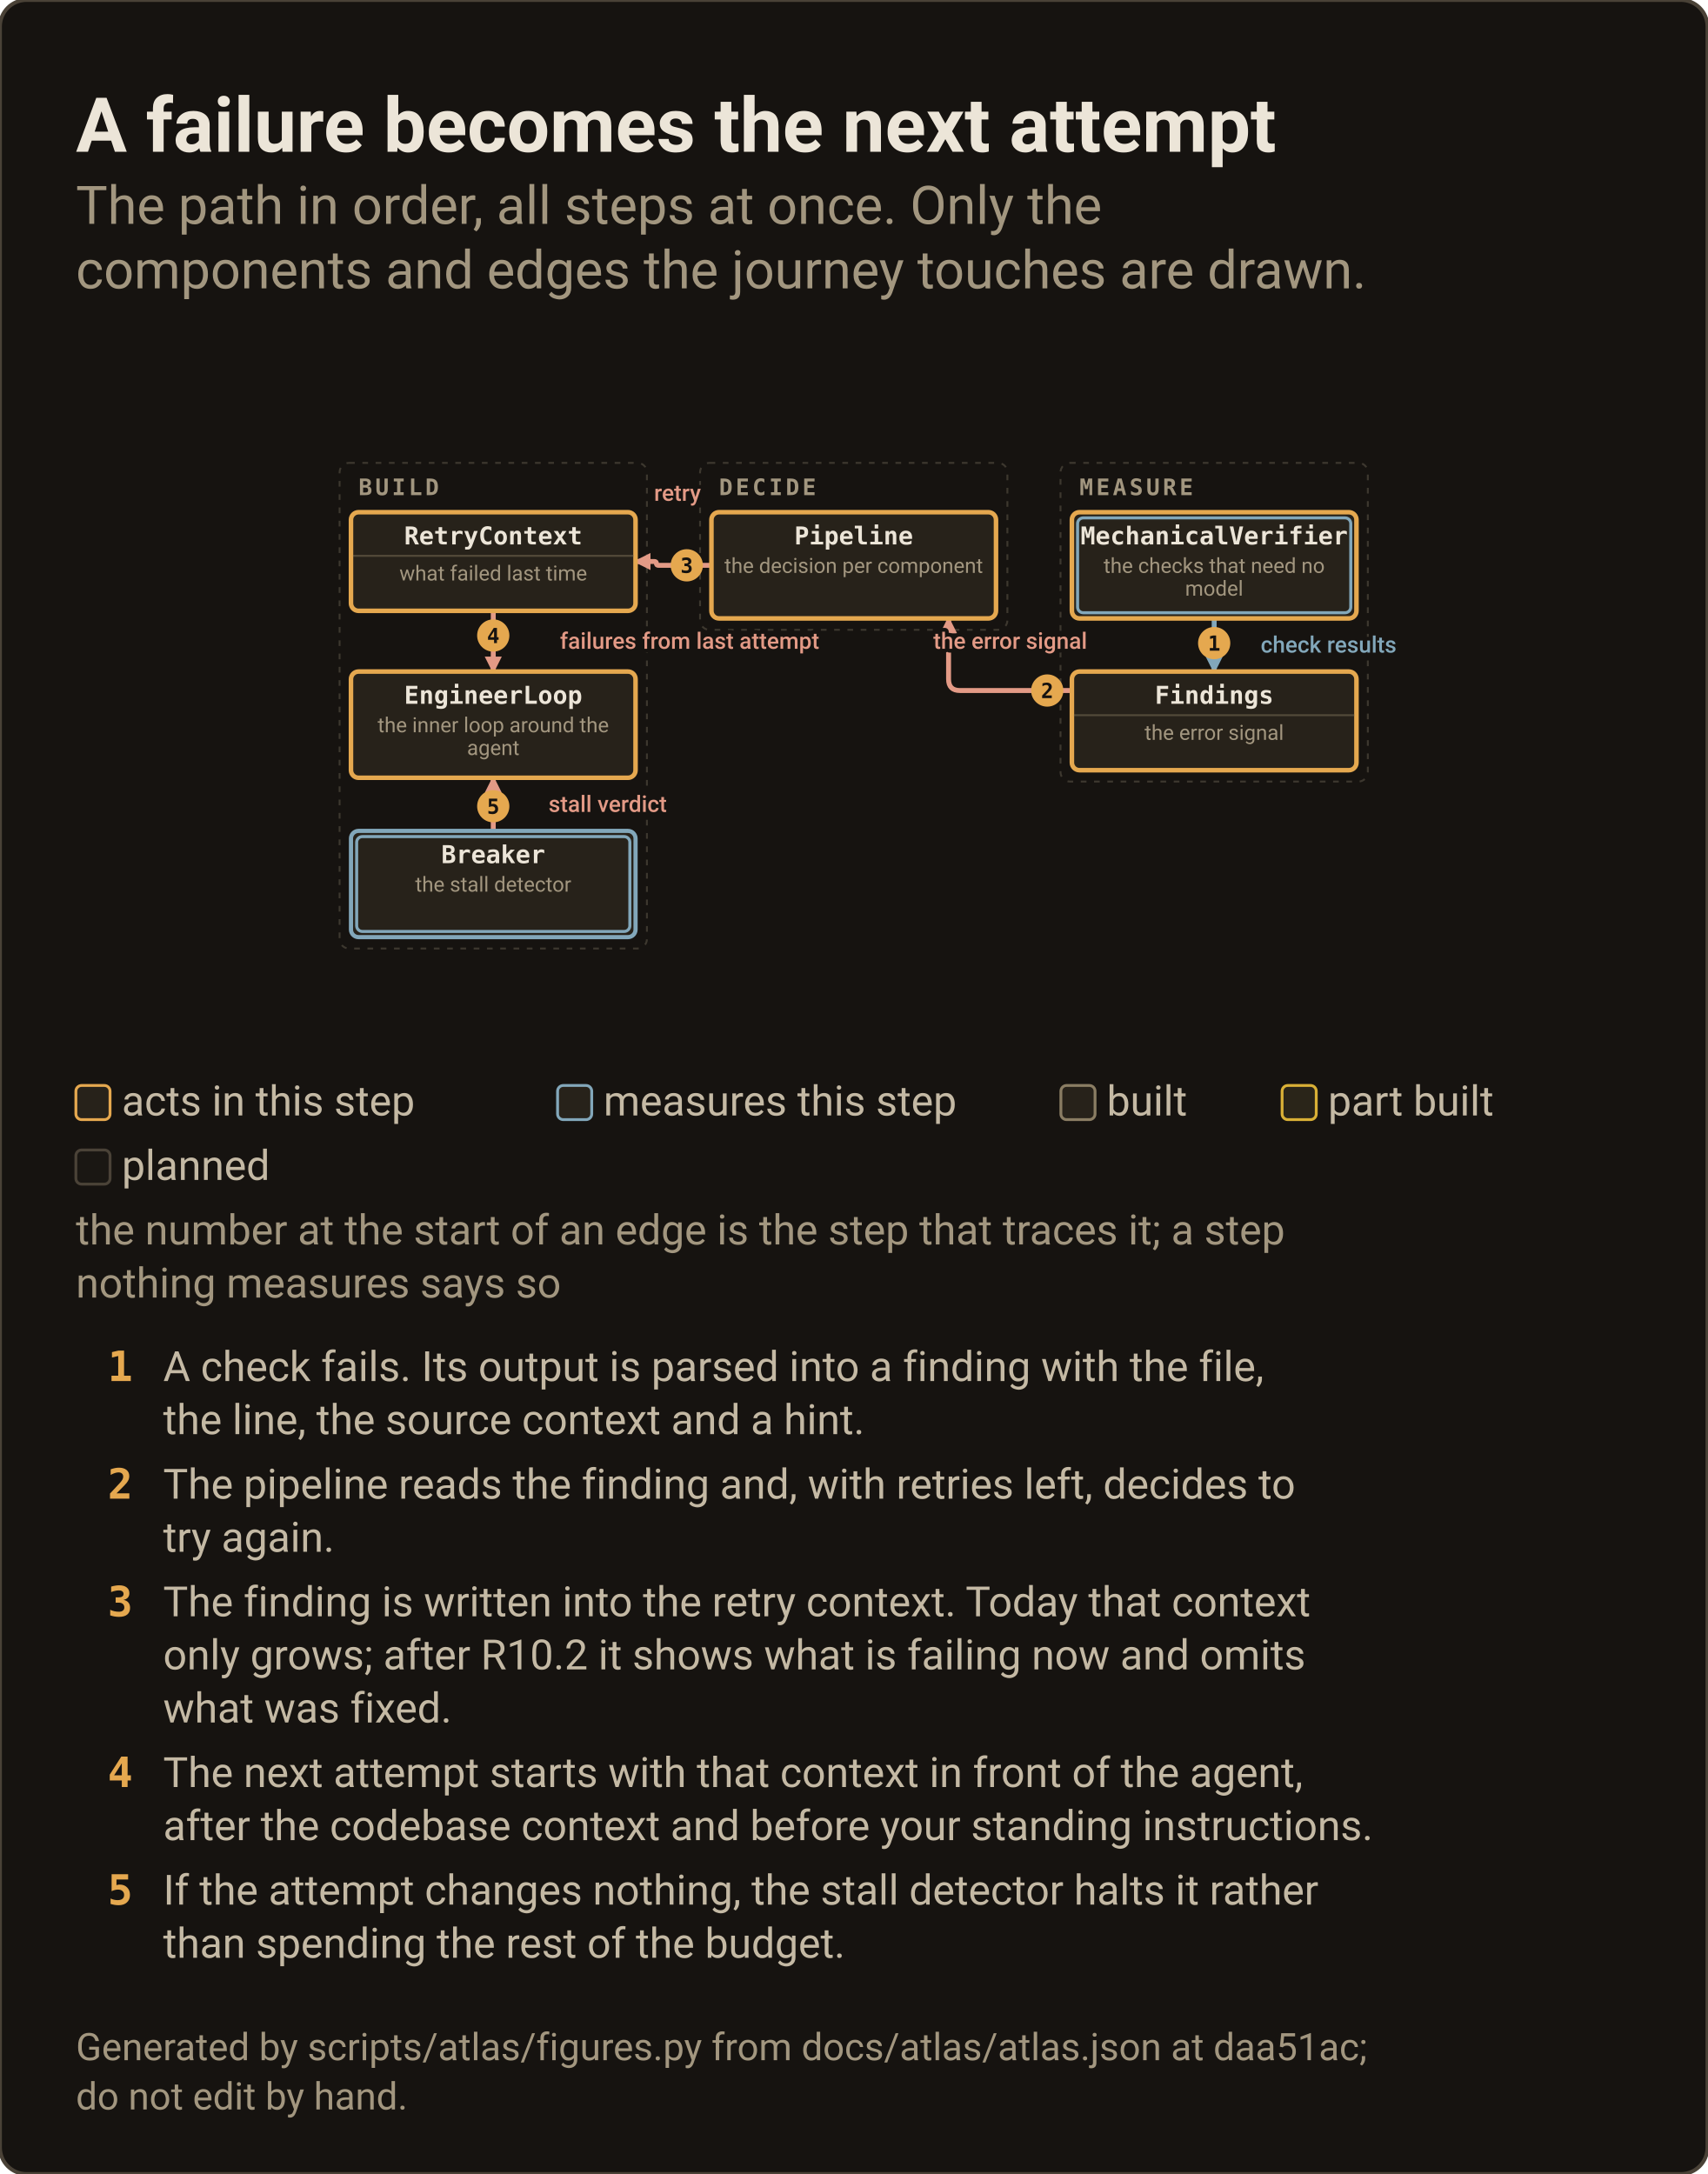
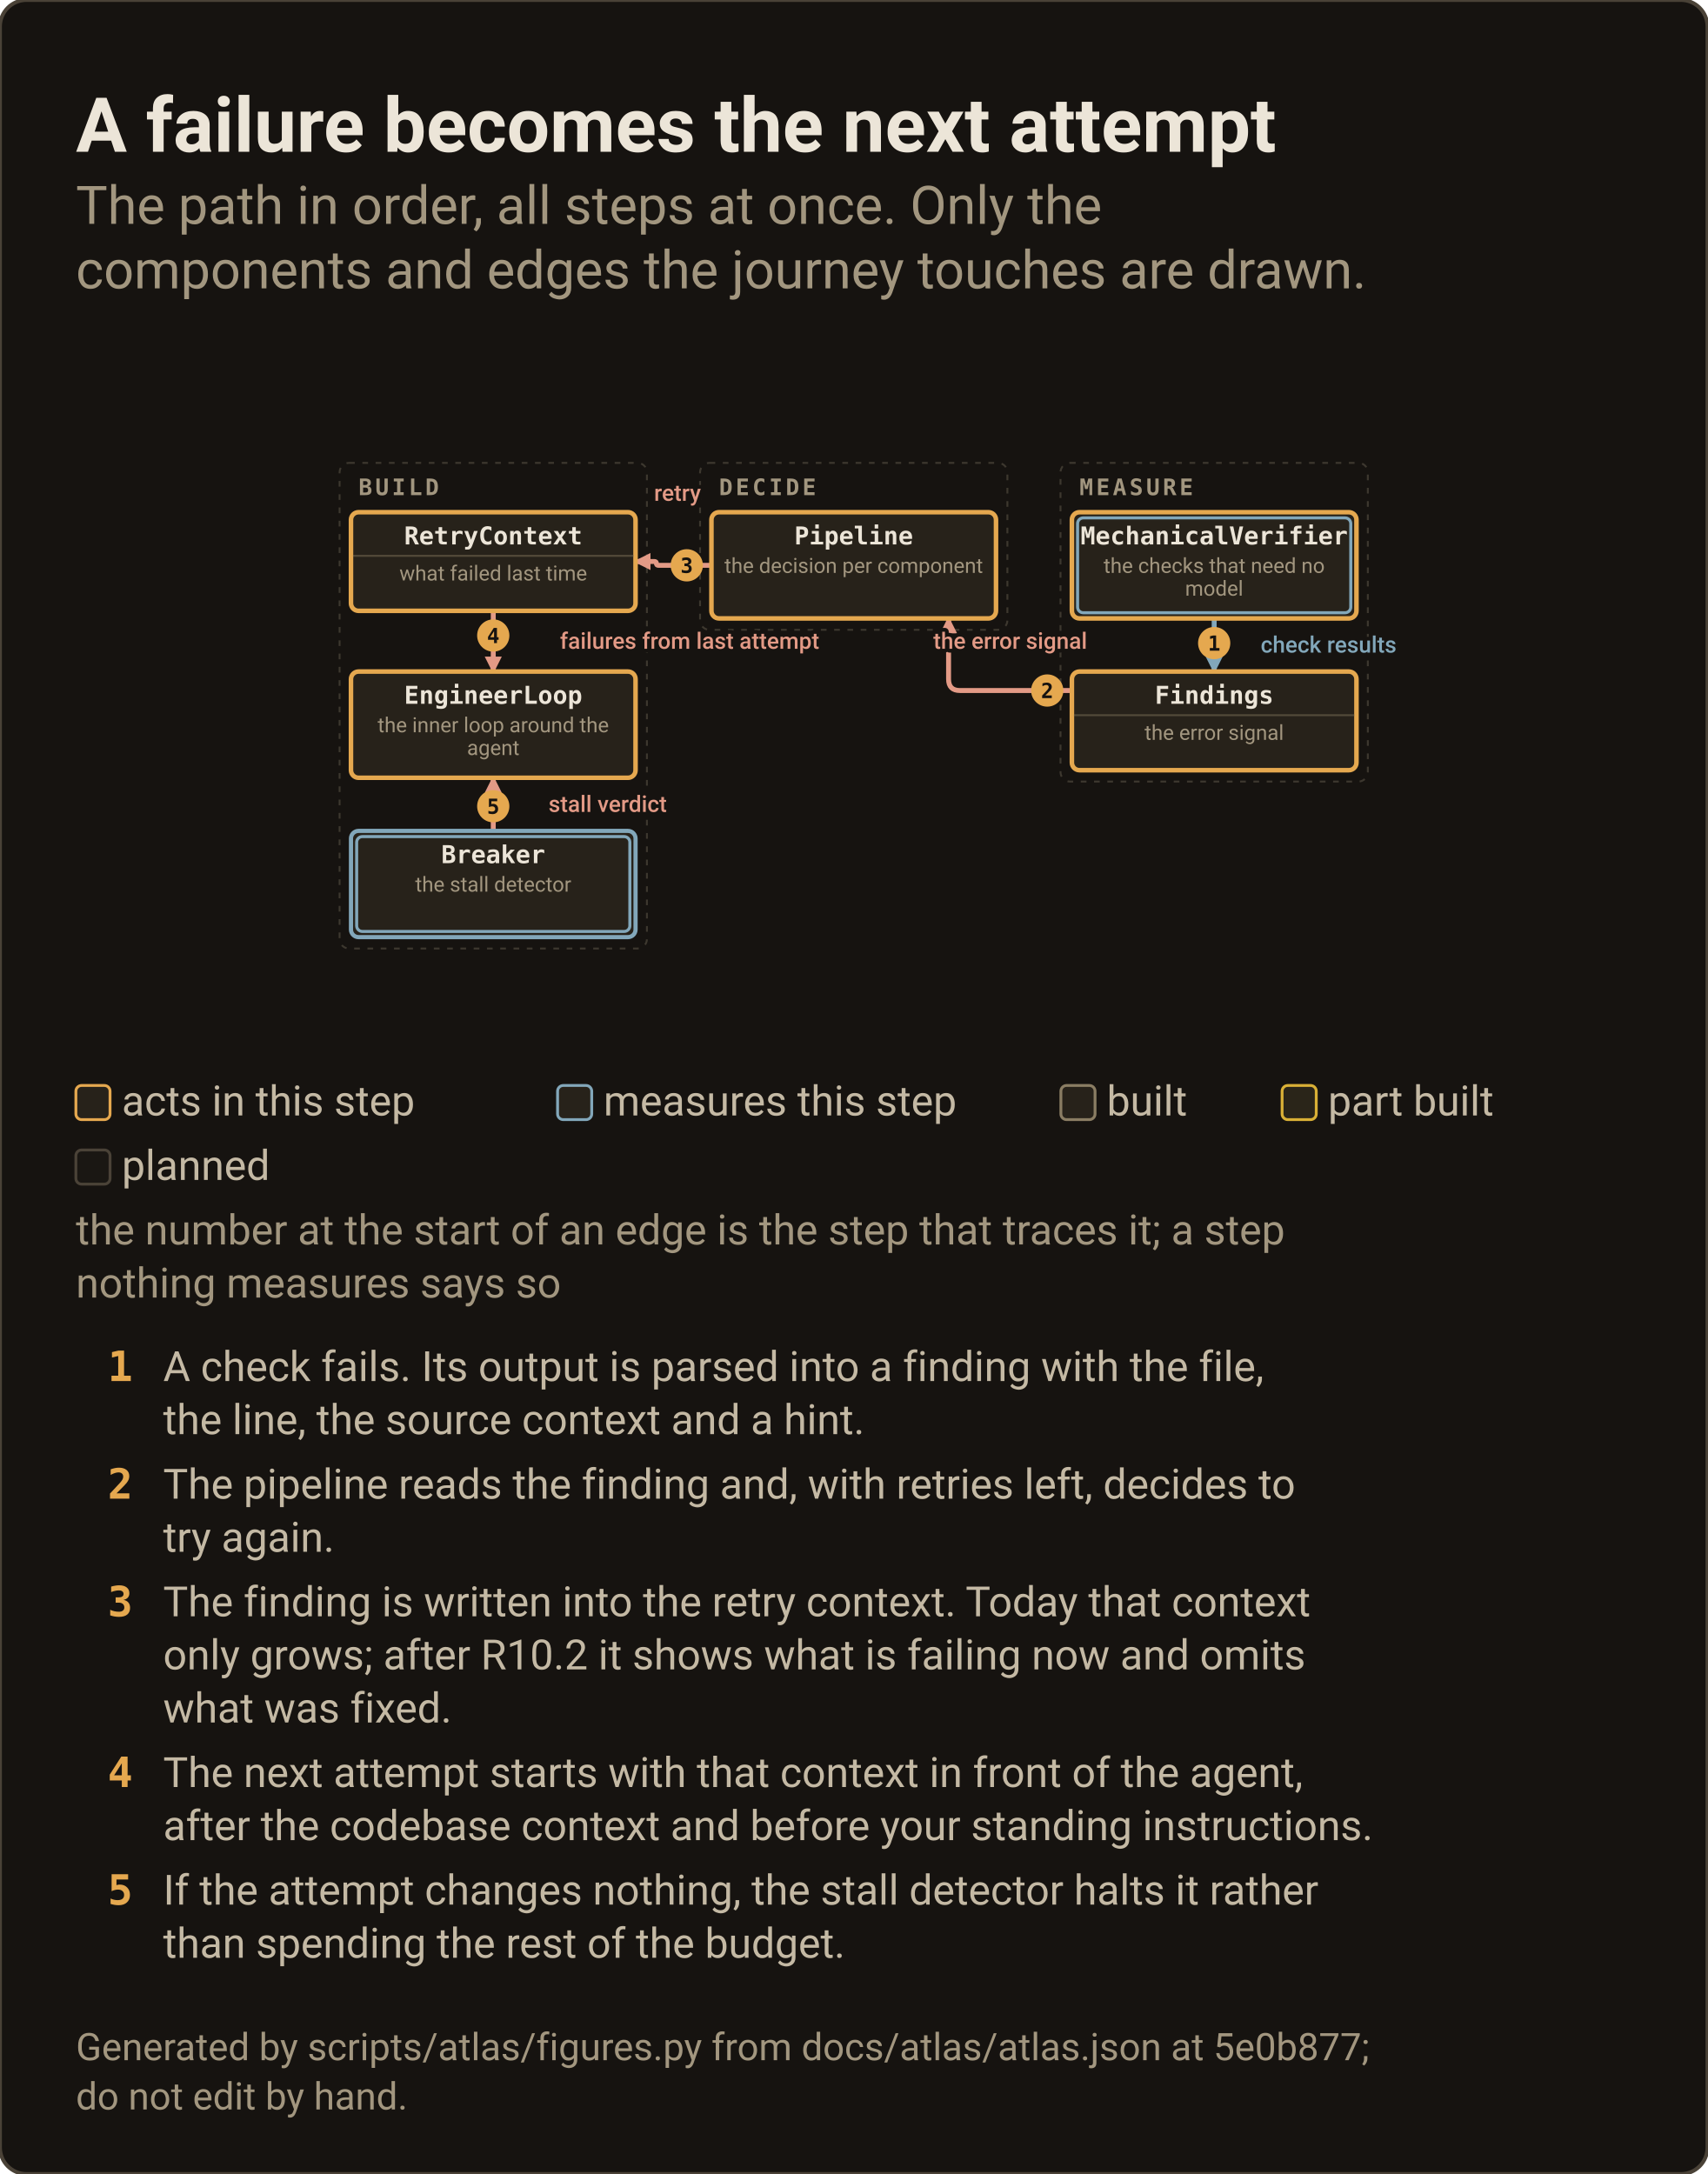
<svg xmlns="http://www.w3.org/2000/svg" width="900" height="1146" viewBox="0 0 900 1146" role="img" aria-label="Journey: A failure becomes the next attempt">
  <rect x="0" y="0" width="900" height="1146" rx="14" fill="#161310" stroke="#4A4237" stroke-width="2" />
  <text x="40.0" y="80.0" class="c0">A failure becomes the next attempt</text>
  <text x="40.0" y="118.0" class="c1">The path in order, all steps at once. Only the</text>
  <text x="40.0" y="152.0" class="c1">components and edges the journey touches are drawn.</text>
  <svg id="map" x="171.0" y="170.0" width="558" height="380" viewBox="0 0 558 380" overflow="visible">
    <defs>
      <marker id="map-m-work" viewBox="0 0 8 8" refX="7" refY="4" markerUnits="userSpaceOnUse" markerWidth="9" markerHeight="9" orient="auto-start-reverse">
        <path d="M0,0 L8,4 L0,8 z" fill="#D9CDB2" />
      </marker>
      <marker id="map-m-measure" viewBox="0 0 8 8" refX="7" refY="4" markerUnits="userSpaceOnUse" markerWidth="9" markerHeight="9" orient="auto-start-reverse">
        <path d="M0,0 L8,4 L0,8 z" fill="#82A7BA" />
      </marker>
      <marker id="map-m-feedback" viewBox="0 0 8 8" refX="7" refY="4" markerUnits="userSpaceOnUse" markerWidth="9" markerHeight="9" orient="auto-start-reverse">
        <path d="M0,0 L8,4 L0,8 z" fill="#E39A86" />
      </marker>
      <marker id="map-m-operator" viewBox="0 0 8 8" refX="7" refY="4" markerUnits="userSpaceOnUse" markerWidth="9" markerHeight="9" orient="auto-start-reverse">
        <path d="M0,0 L8,4 L0,8 z" fill="#DD9BBD" />
      </marker>
      <marker id="map-m-trust" viewBox="0 0 8 8" refX="7" refY="4" markerUnits="userSpaceOnUse" markerWidth="9" markerHeight="9" orient="auto-start-reverse">
        <path d="M0,0 L8,4 L0,8 z" fill="#B48EC9" />
      </marker>
      <marker id="map-m-learn" viewBox="0 0 8 8" refX="7" refY="4" markerUnits="userSpaceOnUse" markerWidth="9" markerHeight="9" orient="auto-start-reverse">
        <path d="M0,0 L8,4 L0,8 z" fill="#86C9A9" />
      </marker>
      <marker id="map-m-record" viewBox="0 0 8 8" refX="7" refY="4" markerUnits="userSpaceOnUse" markerWidth="9" markerHeight="9" orient="auto-start-reverse">
        <path d="M0,0 L8,4 L0,8 z" fill="#B7C27C" />
      </marker>
      <marker id="map-m-change" viewBox="0 0 8 8" refX="7" refY="4" markerUnits="userSpaceOnUse" markerWidth="9" markerHeight="9" orient="auto-start-reverse">
        <path d="M0,0 L8,4 L0,8 z" fill="#E26D5A" />
      </marker>
      <marker id="map-m-reach" viewBox="0 0 8 8" refX="7" refY="4" markerUnits="userSpaceOnUse" markerWidth="9" markerHeight="9" orient="auto-start-reverse">
        <path d="M0,0 L8,4 L0,8 z" fill="#E5A84F" />
      </marker>
    </defs>
    <style>#map .node.quiet{opacity:.42}#map .node.planned{opacity:.5}#map .node.planned.quiet{opacity:.3}#map .node.meas .node__box{stroke:#82A7BA;stroke-width:2.2}#map .node.acts .node__box{stroke:#E5A84F;stroke-width:2.4}#map .node__ring{display:none;fill:none;stroke:#82A7BA;stroke-width:1.6}#map .node.meas .node__ring{display:inline}#map .flow.planned{opacity:.35}#map .flowlbl.planned{opacity:.5}#map .flow.off,#map .flowlbl.off{display:none}#map .flow.hot{opacity:1;stroke-opacity:1;stroke-width:2.6}#map .flowlbl.hot{opacity:1}</style>
    <rect x="8.0" y="74.0" width="162.0" height="256.0" rx="5" fill="none" stroke="#A2967F" stroke-opacity=".28" stroke-width="1" stroke-dasharray="3 4" />
    <text x="18.0" y="91.0" class="t3">BUILD</text>
    <rect x="198.0" y="74.0" width="162.0" height="88.0" rx="5" fill="none" stroke="#A2967F" stroke-opacity=".28" stroke-width="1" stroke-dasharray="3 4" />
    <text x="208.0" y="91.0" class="t3">DECIDE</text>
    <rect x="388.0" y="74.0" width="162.0" height="168.0" rx="5" fill="none" stroke="#A2967F" stroke-opacity=".28" stroke-width="1" stroke-dasharray="3 4" />
    <text x="398.0" y="91.0" class="t3">MEASURE</text>
    <g data-layer="flow">
      <path id="map-f30" class="flow measure hot" data-edge="30" data-from="MechanicalVerifier" data-to="Findings" data-art="check results" data-kind="measure" data-layer="measure" d="M 469.0 156.0 L 469.0 184.0" fill="none" stroke="#82A7BA" stroke-opacity="0.82" stroke-width="1.2" stroke-linecap="round" marker-end="url(#map-m-measure)" />
      <path id="map-f35" class="flow decide hot" data-edge="35" data-from="Findings" data-to="Pipeline" data-art="the error signal" data-kind="decide" data-layer="feedback" d="M 394.0 194.0 L 335.0 194.0 Q 329.0 194.0 329.0 188.0 L 329.0 156.0" fill="none" stroke="#E39A86" stroke-opacity="0.82" stroke-width="1.2" stroke-linecap="round" marker-end="url(#map-m-feedback)" />
      <path id="map-f36" class="flow decide hot" data-edge="36" data-from="Pipeline" data-to="RetryContext" data-art="retry" data-kind="decide" data-layer="feedback" d="M 204.0 128.0 L 176.0 128.0 Q 175.0 128.0 175.0 127.0 L 175.0 127.0 Q 175.0 126.0 174.0 126.0 L 164.0 126.0" fill="none" stroke="#E39A86" stroke-opacity="0.82" stroke-width="1.2" stroke-linecap="round" marker-end="url(#map-m-feedback)" />
      <path id="map-f15" class="flow build hot" data-edge="15" data-from="RetryContext" data-to="EngineerLoop" data-art="failures from last attempt" data-kind="build" data-layer="feedback" d="M 89.0 152.0 L 89.0 184.0" fill="none" stroke="#E39A86" stroke-opacity="0.82" stroke-width="1.2" stroke-linecap="round" marker-end="url(#map-m-feedback)" />
      <path id="map-f21" class="flow build hot" data-edge="21" data-from="Breaker" data-to="EngineerLoop" data-art="stall verdict" data-kind="build" data-layer="feedback" d="M 89.0 268.0 L 89.0 240.0" fill="none" stroke="#E39A86" stroke-opacity="0.82" stroke-width="1.2" stroke-linecap="round" marker-end="url(#map-m-feedback)" />
    </g>
    <g class="node built acts" data-id="RetryContext" data-kind="store" data-state="built" data-region="build" role="button" tabindex="0" aria-label="RetryContext, what failed last time, built">
      <rect class="node__box" x="14.0" y="100.0" width="150.0" height="52.0" rx="4.0" fill="#27221A" stroke="#8A7D63" stroke-width="1.1" />
      <rect class="node__ring" x="17.0" y="103.0" width="144.0" height="46.0" rx="3.0" />
      <text x="89.0" y="117.0" class="t4">RetryContext</text>
      <line x1="15.0" y1="123.0" x2="163.0" y2="123.0" stroke="#8A7D63" stroke-opacity=".45" stroke-width="1" />
      <g data-layer="job">
        <text x="89.0" y="136.0" class="t5">what failed last time</text>
      </g>
    </g>
    <g class="node built acts" data-id="EngineerLoop" data-kind="component" data-state="built" data-region="build" role="button" tabindex="0" aria-label="EngineerLoop, the inner loop around the agent, built">
      <rect class="node__box" x="14.0" y="184.0" width="150.0" height="56.0" rx="4.0" fill="#27221A" stroke="#8A7D63" stroke-width="1.1" />
      <rect class="node__ring" x="17.0" y="187.0" width="144.0" height="50.0" rx="3.0" />
      <text x="89.0" y="201.0" class="t4">EngineerLoop</text>
      <g data-layer="job">
        <text x="89.0" y="216.0" class="t5">the inner loop around the</text>
        <text x="89.0" y="228.0" class="t5">agent</text>
      </g>
    </g>
    <g class="node built meas" data-id="Breaker" data-kind="component" data-state="built" data-region="build" role="button" tabindex="0" aria-label="Breaker, the stall detector, built">
      <rect class="node__box" x="14.0" y="268.0" width="150.0" height="56.0" rx="4.0" fill="#27221A" stroke="#8A7D63" stroke-width="1.1" />
      <rect class="node__ring" x="17.0" y="271.0" width="144.0" height="50.0" rx="3.0" />
      <text x="89.0" y="285.0" class="t4">Breaker</text>
      <g data-layer="job">
        <text x="89.0" y="300.0" class="t5">the stall detector</text>
      </g>
    </g>
    <g class="node built acts meas" data-id="MechanicalVerifier" data-kind="component" data-state="built" data-region="measure" role="button" tabindex="0" aria-label="MechanicalVerifier, the checks that need no model, built">
      <rect class="node__box" x="394.0" y="100.0" width="150.0" height="56.0" rx="4.0" fill="#27221A" stroke="#8A7D63" stroke-width="1.1" />
      <rect class="node__ring" x="397.0" y="103.0" width="144.0" height="50.0" rx="3.0" />
      <text x="469.0" y="117.0" class="t4">MechanicalVerifier</text>
      <g data-layer="job">
        <text x="469.0" y="132.0" class="t5">the checks that need no</text>
        <text x="469.0" y="144.0" class="t5">model</text>
      </g>
    </g>
    <g class="node built acts" data-id="Findings" data-kind="store" data-state="built" data-region="measure" role="button" tabindex="0" aria-label="Findings, the error signal, built">
      <rect class="node__box" x="394.0" y="184.0" width="150.0" height="52.0" rx="4.0" fill="#27221A" stroke="#8A7D63" stroke-width="1.1" />
      <rect class="node__ring" x="397.0" y="187.0" width="144.0" height="46.0" rx="3.0" />
      <text x="469.0" y="201.0" class="t4">Findings</text>
      <line x1="395.0" y1="207.0" x2="543.0" y2="207.0" stroke="#8A7D63" stroke-opacity=".45" stroke-width="1" />
      <g data-layer="job">
        <text x="469.0" y="220.0" class="t5">the error signal</text>
      </g>
    </g>
    <g class="node built acts" data-id="Pipeline" data-kind="component" data-state="built" data-region="decide" role="button" tabindex="0" aria-label="Pipeline, the decision per component, built">
      <rect class="node__box" x="204.0" y="100.0" width="150.0" height="56.0" rx="4.0" fill="#27221A" stroke="#8A7D63" stroke-width="1.1" />
      <rect class="node__ring" x="207.0" y="103.0" width="144.0" height="50.0" rx="3.0" />
      <text x="279.0" y="117.0" class="t4">Pipeline</text>
      <g data-layer="job">
        <text x="279.0" y="132.0" class="t5">the decision per component</text>
      </g>
    </g>
    <g data-layer="flow">
      <g class="flowlbl measure hot" data-edge="30" data-from="MechanicalVerifier" data-to="Findings" data-layer="measure">
        <text x="529.3" y="174.0" class="t1">check results</text>
      </g>
      <g class="flowlbl decide hot" data-edge="35" data-from="Findings" data-to="Pipeline" data-layer="feedback">
        <text x="361.5" y="172.0" class="t2">the error signal</text>
      </g>
      <g class="flowlbl decide hot" data-edge="36" data-from="Pipeline" data-to="RetryContext" data-layer="feedback">
        <text x="186.1" y="94.0" class="t2">retry</text>
      </g>
      <g class="flowlbl build hot" data-edge="15" data-from="RetryContext" data-to="EngineerLoop" data-layer="feedback">
        <text x="192.5" y="172.0" class="t2">failures from last attempt</text>
      </g>
      <g class="flowlbl build hot" data-edge="21" data-from="Breaker" data-to="EngineerLoop" data-layer="feedback">
        <text x="149.3" y="258.0" class="t2">stall verdict</text>
      </g>
    </g>
    <g data-layer="steps">
      <g class="step" data-edge="30">
        <circle cx="469.0" cy="169.0" r="8.5" fill="#E5A84F" />
        <text x="469.0" y="173.0" class="t0">1</text>
      </g>
      <g class="step" data-edge="35">
        <circle cx="381.0" cy="194.0" r="8.5" fill="#E5A84F" />
        <text x="381.0" y="198.0" class="t0">2</text>
      </g>
      <g class="step" data-edge="36">
        <circle cx="191.0" cy="128.0" r="8.5" fill="#E5A84F" />
        <text x="191.0" y="132.0" class="t0">3</text>
      </g>
      <g class="step" data-edge="15">
        <circle cx="89.0" cy="165.0" r="8.5" fill="#E5A84F" />
        <text x="89.0" y="169.0" class="t0">4</text>
      </g>
      <g class="step" data-edge="21">
        <circle cx="89.0" cy="255.0" r="8.5" fill="#E5A84F" />
        <text x="89.0" y="259.0" class="t0">5</text>
      </g>
    </g>
    <style>#map .t0{font-family:ui-monospace,"SF Mono",SFMono-Regular,"JetBrains Mono",Menlo,Consolas,monospace;font-size:11.0px;font-weight:700;fill:#161310;text-anchor:middle}#map .t1{font-family:ui-sans-serif,system-ui,-apple-system,"SF Pro Text","Segoe UI",Roboto,"Helvetica Neue",Arial,sans-serif;font-size:12.0px;font-weight:500;fill:#82A7BA;text-anchor:middle;paint-order:stroke;stroke:#161310;stroke-width:4;stroke-linejoin:round}#map .t2{font-family:ui-sans-serif,system-ui,-apple-system,"SF Pro Text","Segoe UI",Roboto,"Helvetica Neue",Arial,sans-serif;font-size:12.0px;font-weight:500;fill:#E39A86;text-anchor:middle;paint-order:stroke;stroke:#161310;stroke-width:4;stroke-linejoin:round}#map .t3{font-family:ui-monospace,"SF Mono",SFMono-Regular,"JetBrains Mono",Menlo,Consolas,monospace;font-size:12.0px;font-weight:600;fill:#A2967F;text-anchor:start;letter-spacing:.13em}#map .t4{font-family:ui-monospace,"SF Mono",SFMono-Regular,"JetBrains Mono",Menlo,Consolas,monospace;font-size:13.0px;font-weight:600;fill:#ECE5D8;text-anchor:middle}#map .t5{font-family:ui-sans-serif,system-ui,-apple-system,"SF Pro Text","Segoe UI",Roboto,"Helvetica Neue",Arial,sans-serif;font-size:11.0px;font-weight:400;fill:#A2967F;text-anchor:middle}</style>
  </svg>
  <rect x="40.0" y="572.2" width="18" height="18" rx="3" fill="#27221A" stroke="#E5A84F" stroke-width="1.5" />
  <text x="64.2" y="588.0" class="c2">acts in this step</text>
  <rect x="293.9" y="572.2" width="18" height="18" rx="3" fill="#27221A" stroke="#82A7BA" stroke-width="1.5" />
  <text x="318.1" y="588.0" class="c2">measures this step</text>
  <rect x="559.2" y="572.2" width="18" height="18" rx="3" fill="#27221A" stroke="#8A7D63" stroke-width="1.5" />
  <text x="583.4" y="588.0" class="c2">built</text>
  <rect x="675.8" y="572.2" width="18" height="18" rx="3" fill="#2A2519" stroke="#D9B036" stroke-width="1.5" />
  <text x="700.0" y="588.0" class="c2">part built</text>
  <rect x="40.0" y="606.2" width="18" height="18" rx="3" fill="#1A1713" stroke="#4A4237" stroke-width="1.5" />
  <text x="64.2" y="622.0" class="c2">planned</text>
  <text x="40.0" y="656.0" class="c3">the number at the start of an edge is the step that traces it; a step</text>
  <text x="40.0" y="684.0" class="c3">nothing measures says so</text>
  <text x="70.0" y="728.0" class="c4">1</text>
  <text x="86.0" y="728.0" class="c2">A check fails. Its output is parsed into a finding with the file,</text>
  <text x="86.0" y="756.0" class="c2">the line, the source context and a hint.</text>
  <text x="70.0" y="790.0" class="c4">2</text>
  <text x="86.0" y="790.0" class="c2">The pipeline reads the finding and, with retries left, decides to</text>
  <text x="86.0" y="818.0" class="c2">try again.</text>
  <text x="70.0" y="852.0" class="c4">3</text>
  <text x="86.0" y="852.0" class="c2">The finding is written into the retry context. Today that context</text>
  <text x="86.0" y="880.0" class="c2">only grows; after R10.2 it shows what is failing now and omits</text>
  <text x="86.0" y="908.0" class="c2">what was fixed.</text>
  <text x="70.0" y="942.0" class="c4">4</text>
  <text x="86.0" y="942.0" class="c2">The next attempt starts with that context in front of the agent,</text>
  <text x="86.0" y="970.0" class="c2">after the codebase context and before your standing instructions.</text>
  <text x="70.0" y="1004.0" class="c4">5</text>
  <text x="86.0" y="1004.0" class="c2">If the attempt changes nothing, the stall detector halts it rather</text>
  <text x="86.0" y="1032.0" class="c2">than spending the rest of the budget.</text>
-   <text x="40.0" y="1086.0" class="c5">Generated by scripts/atlas/figures.py from docs/atlas/atlas.json at daa51ac;</text>
+   <text x="40.0" y="1086.0" class="c5">Generated by scripts/atlas/figures.py from docs/atlas/atlas.json at 5e0b877;</text>
  <text x="40.0" y="1112.0" class="c5">do not edit by hand.</text>
  <style>.c0{font-family:ui-sans-serif,system-ui,-apple-system,"SF Pro Text","Segoe UI",Roboto,"Helvetica Neue",Arial,sans-serif;font-size:40.0px;font-weight:600;fill:#ECE5D8;text-anchor:start}.c1{font-family:ui-sans-serif,system-ui,-apple-system,"SF Pro Text","Segoe UI",Roboto,"Helvetica Neue",Arial,sans-serif;font-size:28.0px;font-weight:400;fill:#A2967F;text-anchor:start}.c2{font-family:ui-sans-serif,system-ui,-apple-system,"SF Pro Text","Segoe UI",Roboto,"Helvetica Neue",Arial,sans-serif;font-size:22.0px;font-weight:400;fill:#C4B9A4;text-anchor:start}.c3{font-family:ui-sans-serif,system-ui,-apple-system,"SF Pro Text","Segoe UI",Roboto,"Helvetica Neue",Arial,sans-serif;font-size:22.0px;font-weight:400;fill:#A2967F;text-anchor:start}.c4{font-family:ui-monospace,"SF Mono",SFMono-Regular,"JetBrains Mono",Menlo,Consolas,monospace;font-size:22.0px;font-weight:700;fill:#E5A84F;text-anchor:end}.c5{font-family:ui-sans-serif,system-ui,-apple-system,"SF Pro Text","Segoe UI",Roboto,"Helvetica Neue",Arial,sans-serif;font-size:20.0px;font-weight:400;fill:#A2967F;text-anchor:start}</style>
</svg>
